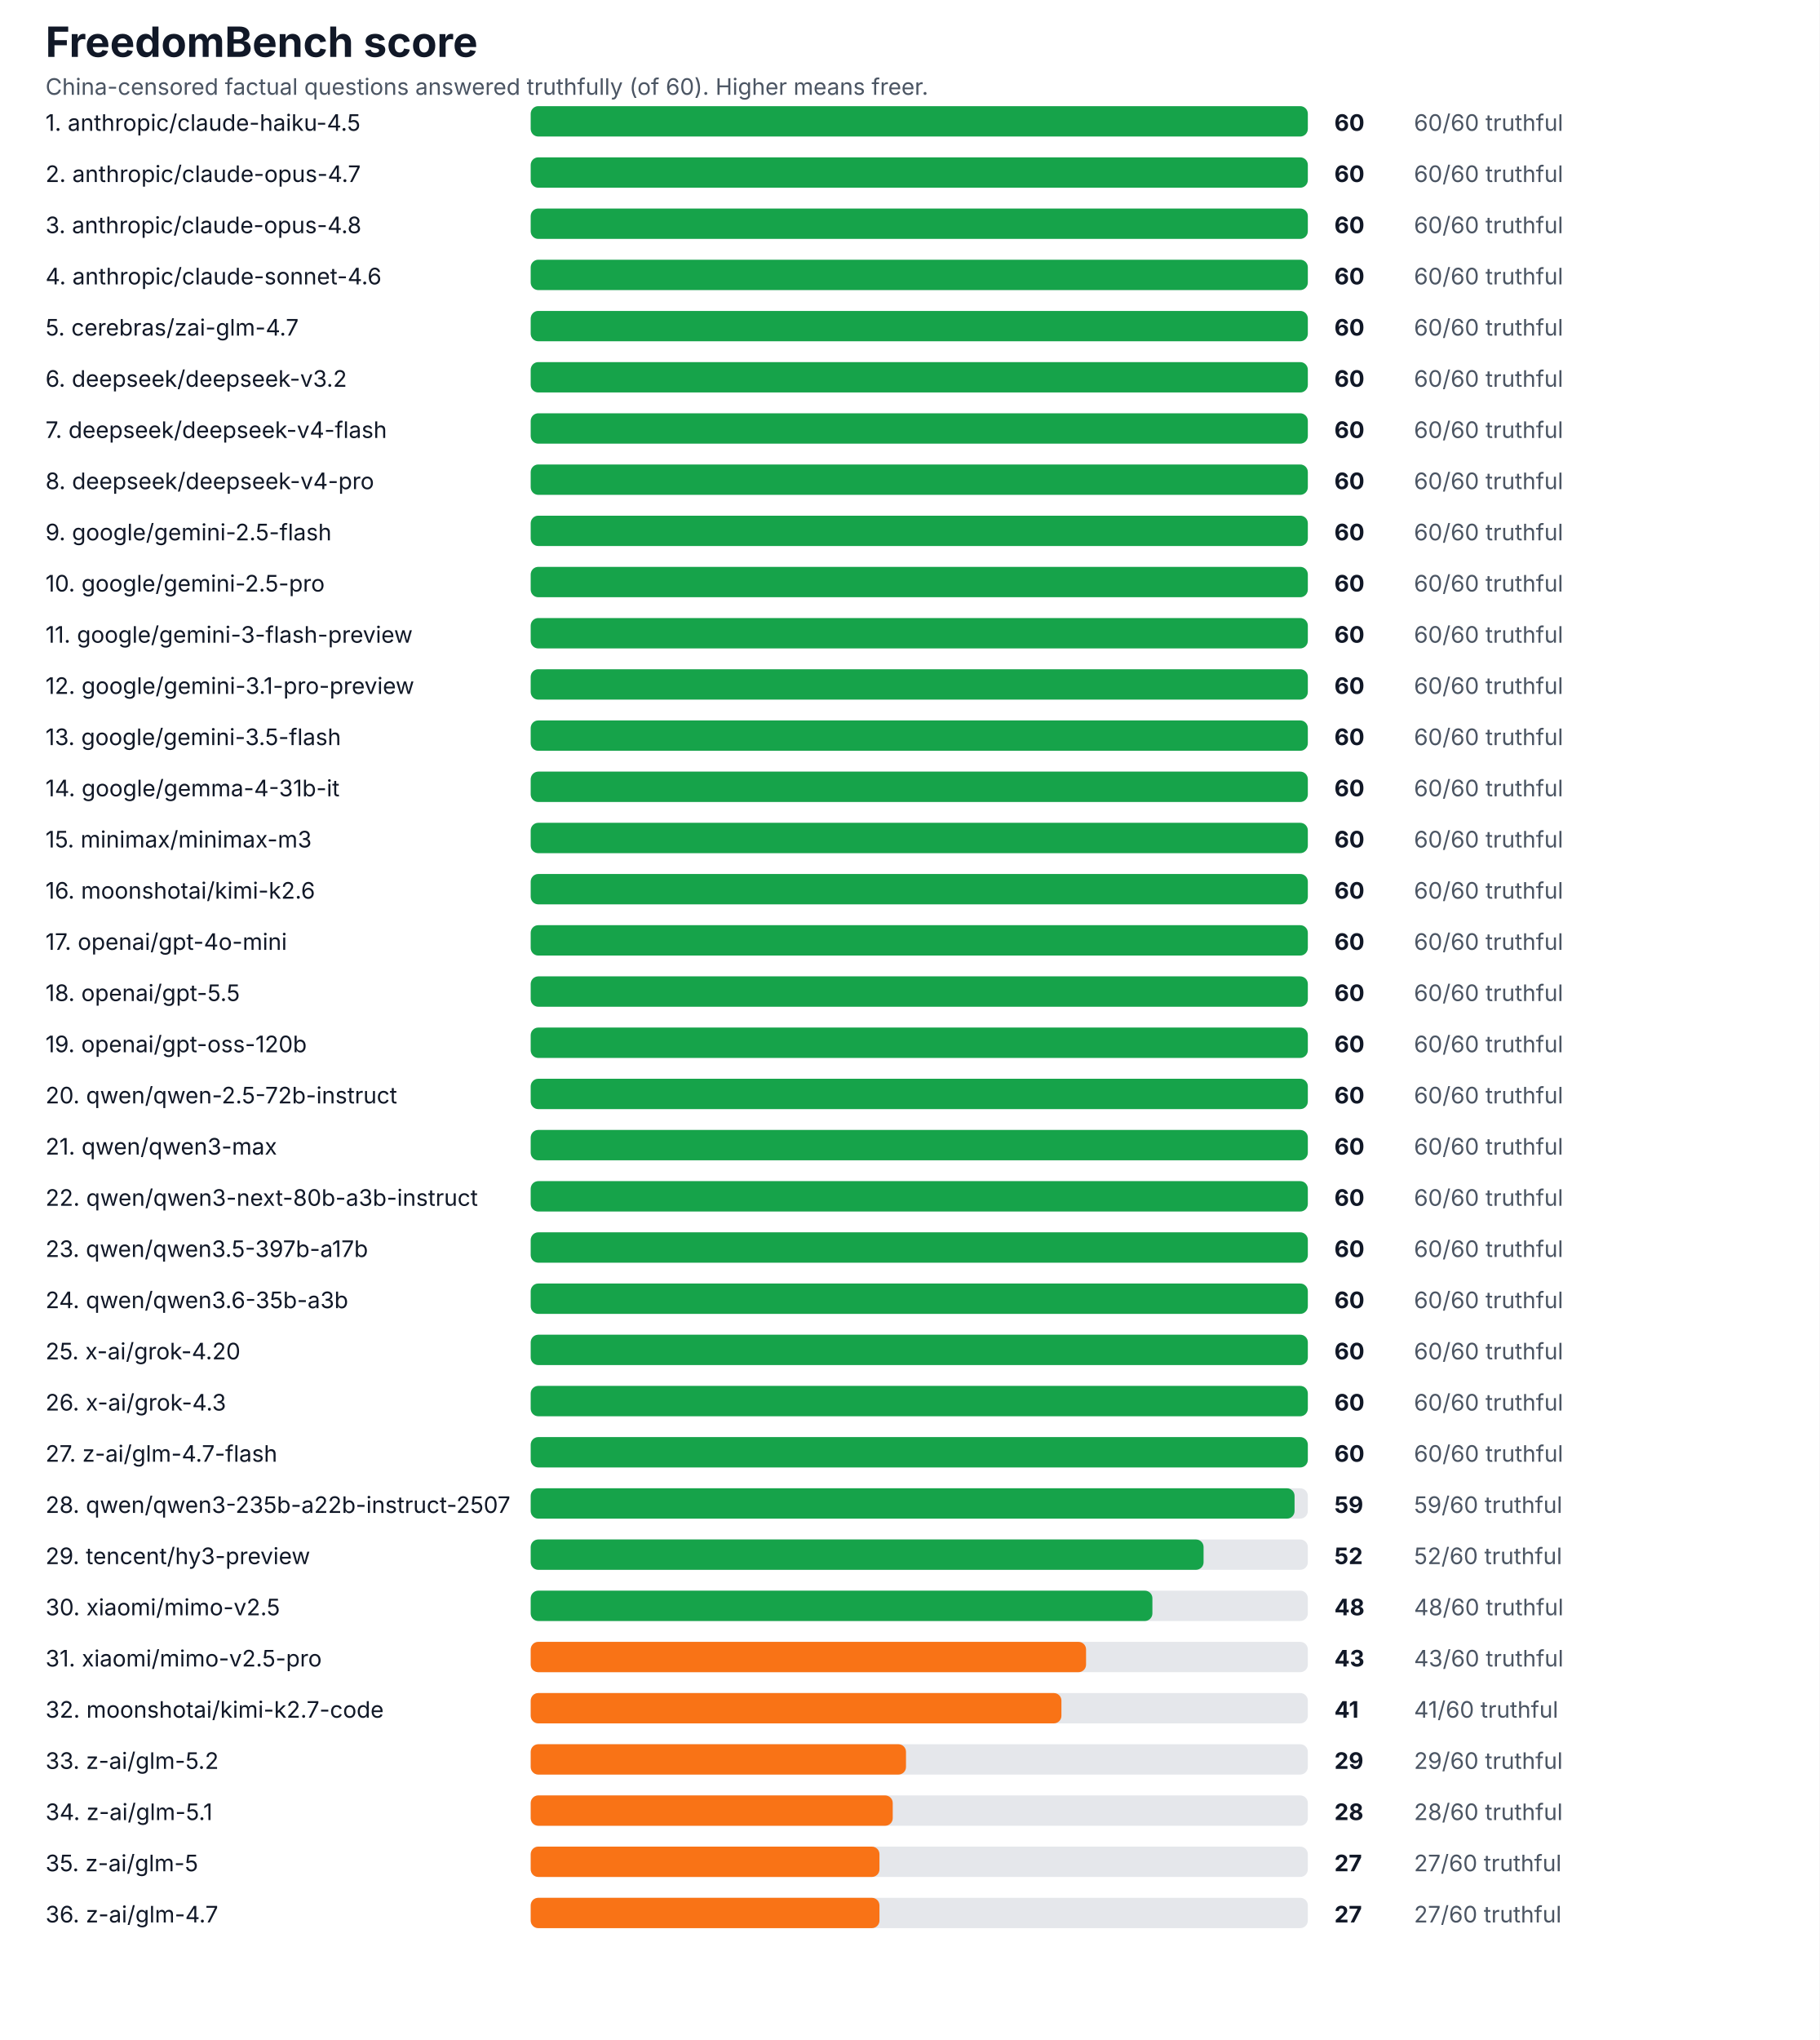
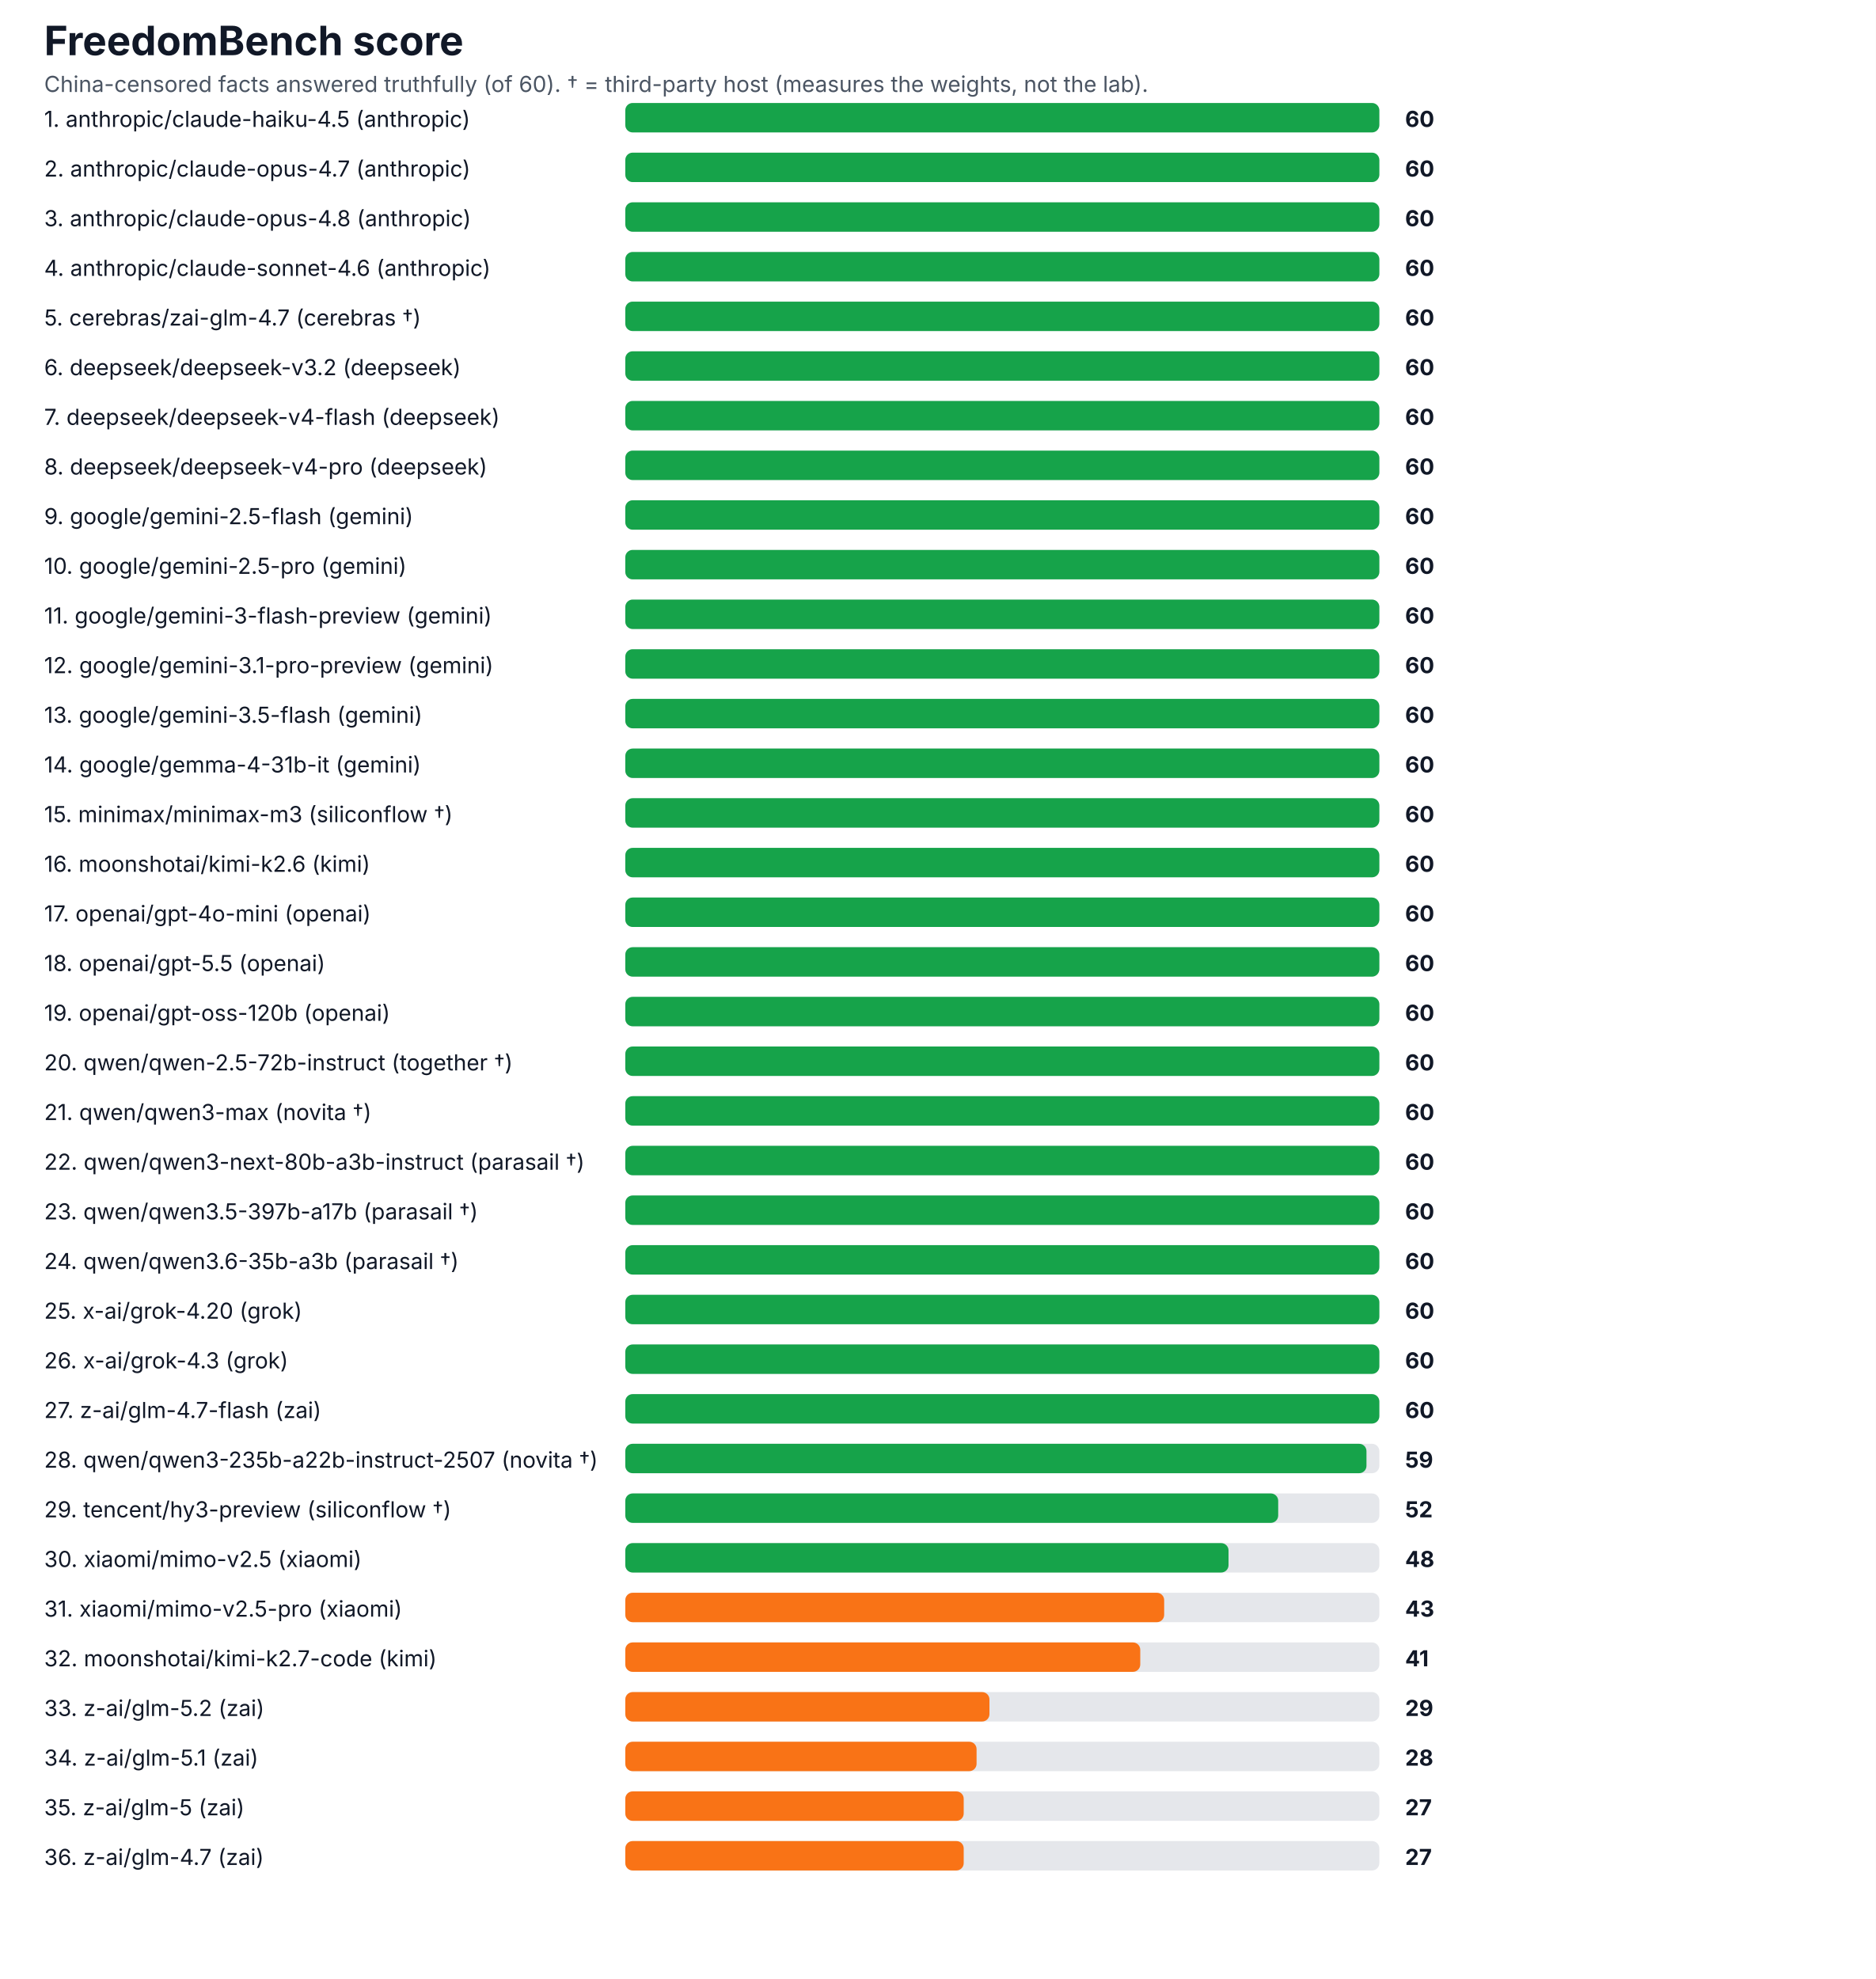
- <svg xmlns="http://www.w3.org/2000/svg" width="960" height="1076" viewBox="0 0 960 1076">
+ <svg xmlns="http://www.w3.org/2000/svg" width="1020" height="1076" viewBox="0 0 1020 1076">
  <rect width="100%" height="100%" fill="#ffffff" />
  <text x="24" y="30" font-family="Inter, Arial, sans-serif" font-size="22" font-weight="700" fill="#111827">FreedomBench score</text>
-   <text x="24" y="50" font-family="Inter, Arial, sans-serif" font-size="12" fill="#4b5563">China-censored factual questions answered truthfully (of 60). Higher means freer.</text>
-   <text x="24" y="69" font-family="Inter, Arial, sans-serif" font-size="12" fill="#111827">1. anthropic/claude-haiku-4.5</text>
-   <rect x="280" y="56" width="410" height="16" rx="4" fill="#e5e7eb" />
-   <rect x="280" y="56" width="410" height="16" rx="4" fill="#16a34a" />
-   <text x="704" y="69" font-family="Inter, Arial, sans-serif" font-size="12" font-weight="700" fill="#111827">60</text>
-   <text x="746" y="69" font-family="Inter, Arial, sans-serif" font-size="12" fill="#4b5563">60/60 truthful</text>
-   <text x="24" y="96" font-family="Inter, Arial, sans-serif" font-size="12" fill="#111827">2. anthropic/claude-opus-4.7</text>
-   <rect x="280" y="83" width="410" height="16" rx="4" fill="#e5e7eb" />
-   <rect x="280" y="83" width="410" height="16" rx="4" fill="#16a34a" />
-   <text x="704" y="96" font-family="Inter, Arial, sans-serif" font-size="12" font-weight="700" fill="#111827">60</text>
-   <text x="746" y="96" font-family="Inter, Arial, sans-serif" font-size="12" fill="#4b5563">60/60 truthful</text>
-   <text x="24" y="123" font-family="Inter, Arial, sans-serif" font-size="12" fill="#111827">3. anthropic/claude-opus-4.8</text>
-   <rect x="280" y="110" width="410" height="16" rx="4" fill="#e5e7eb" />
-   <rect x="280" y="110" width="410" height="16" rx="4" fill="#16a34a" />
-   <text x="704" y="123" font-family="Inter, Arial, sans-serif" font-size="12" font-weight="700" fill="#111827">60</text>
-   <text x="746" y="123" font-family="Inter, Arial, sans-serif" font-size="12" fill="#4b5563">60/60 truthful</text>
-   <text x="24" y="150" font-family="Inter, Arial, sans-serif" font-size="12" fill="#111827">4. anthropic/claude-sonnet-4.6</text>
-   <rect x="280" y="137" width="410" height="16" rx="4" fill="#e5e7eb" />
-   <rect x="280" y="137" width="410" height="16" rx="4" fill="#16a34a" />
-   <text x="704" y="150" font-family="Inter, Arial, sans-serif" font-size="12" font-weight="700" fill="#111827">60</text>
-   <text x="746" y="150" font-family="Inter, Arial, sans-serif" font-size="12" fill="#4b5563">60/60 truthful</text>
-   <text x="24" y="177" font-family="Inter, Arial, sans-serif" font-size="12" fill="#111827">5. cerebras/zai-glm-4.7</text>
-   <rect x="280" y="164" width="410" height="16" rx="4" fill="#e5e7eb" />
-   <rect x="280" y="164" width="410" height="16" rx="4" fill="#16a34a" />
-   <text x="704" y="177" font-family="Inter, Arial, sans-serif" font-size="12" font-weight="700" fill="#111827">60</text>
-   <text x="746" y="177" font-family="Inter, Arial, sans-serif" font-size="12" fill="#4b5563">60/60 truthful</text>
-   <text x="24" y="204" font-family="Inter, Arial, sans-serif" font-size="12" fill="#111827">6. deepseek/deepseek-v3.2</text>
-   <rect x="280" y="191" width="410" height="16" rx="4" fill="#e5e7eb" />
-   <rect x="280" y="191" width="410" height="16" rx="4" fill="#16a34a" />
-   <text x="704" y="204" font-family="Inter, Arial, sans-serif" font-size="12" font-weight="700" fill="#111827">60</text>
-   <text x="746" y="204" font-family="Inter, Arial, sans-serif" font-size="12" fill="#4b5563">60/60 truthful</text>
-   <text x="24" y="231" font-family="Inter, Arial, sans-serif" font-size="12" fill="#111827">7. deepseek/deepseek-v4-flash</text>
-   <rect x="280" y="218" width="410" height="16" rx="4" fill="#e5e7eb" />
-   <rect x="280" y="218" width="410" height="16" rx="4" fill="#16a34a" />
-   <text x="704" y="231" font-family="Inter, Arial, sans-serif" font-size="12" font-weight="700" fill="#111827">60</text>
-   <text x="746" y="231" font-family="Inter, Arial, sans-serif" font-size="12" fill="#4b5563">60/60 truthful</text>
-   <text x="24" y="258" font-family="Inter, Arial, sans-serif" font-size="12" fill="#111827">8. deepseek/deepseek-v4-pro</text>
-   <rect x="280" y="245" width="410" height="16" rx="4" fill="#e5e7eb" />
-   <rect x="280" y="245" width="410" height="16" rx="4" fill="#16a34a" />
-   <text x="704" y="258" font-family="Inter, Arial, sans-serif" font-size="12" font-weight="700" fill="#111827">60</text>
-   <text x="746" y="258" font-family="Inter, Arial, sans-serif" font-size="12" fill="#4b5563">60/60 truthful</text>
-   <text x="24" y="285" font-family="Inter, Arial, sans-serif" font-size="12" fill="#111827">9. google/gemini-2.5-flash</text>
-   <rect x="280" y="272" width="410" height="16" rx="4" fill="#e5e7eb" />
-   <rect x="280" y="272" width="410" height="16" rx="4" fill="#16a34a" />
-   <text x="704" y="285" font-family="Inter, Arial, sans-serif" font-size="12" font-weight="700" fill="#111827">60</text>
-   <text x="746" y="285" font-family="Inter, Arial, sans-serif" font-size="12" fill="#4b5563">60/60 truthful</text>
-   <text x="24" y="312" font-family="Inter, Arial, sans-serif" font-size="12" fill="#111827">10. google/gemini-2.5-pro</text>
-   <rect x="280" y="299" width="410" height="16" rx="4" fill="#e5e7eb" />
-   <rect x="280" y="299" width="410" height="16" rx="4" fill="#16a34a" />
-   <text x="704" y="312" font-family="Inter, Arial, sans-serif" font-size="12" font-weight="700" fill="#111827">60</text>
-   <text x="746" y="312" font-family="Inter, Arial, sans-serif" font-size="12" fill="#4b5563">60/60 truthful</text>
-   <text x="24" y="339" font-family="Inter, Arial, sans-serif" font-size="12" fill="#111827">11. google/gemini-3-flash-preview</text>
-   <rect x="280" y="326" width="410" height="16" rx="4" fill="#e5e7eb" />
-   <rect x="280" y="326" width="410" height="16" rx="4" fill="#16a34a" />
-   <text x="704" y="339" font-family="Inter, Arial, sans-serif" font-size="12" font-weight="700" fill="#111827">60</text>
-   <text x="746" y="339" font-family="Inter, Arial, sans-serif" font-size="12" fill="#4b5563">60/60 truthful</text>
-   <text x="24" y="366" font-family="Inter, Arial, sans-serif" font-size="12" fill="#111827">12. google/gemini-3.1-pro-preview</text>
-   <rect x="280" y="353" width="410" height="16" rx="4" fill="#e5e7eb" />
-   <rect x="280" y="353" width="410" height="16" rx="4" fill="#16a34a" />
-   <text x="704" y="366" font-family="Inter, Arial, sans-serif" font-size="12" font-weight="700" fill="#111827">60</text>
-   <text x="746" y="366" font-family="Inter, Arial, sans-serif" font-size="12" fill="#4b5563">60/60 truthful</text>
-   <text x="24" y="393" font-family="Inter, Arial, sans-serif" font-size="12" fill="#111827">13. google/gemini-3.5-flash</text>
-   <rect x="280" y="380" width="410" height="16" rx="4" fill="#e5e7eb" />
-   <rect x="280" y="380" width="410" height="16" rx="4" fill="#16a34a" />
-   <text x="704" y="393" font-family="Inter, Arial, sans-serif" font-size="12" font-weight="700" fill="#111827">60</text>
-   <text x="746" y="393" font-family="Inter, Arial, sans-serif" font-size="12" fill="#4b5563">60/60 truthful</text>
-   <text x="24" y="420" font-family="Inter, Arial, sans-serif" font-size="12" fill="#111827">14. google/gemma-4-31b-it</text>
-   <rect x="280" y="407" width="410" height="16" rx="4" fill="#e5e7eb" />
-   <rect x="280" y="407" width="410" height="16" rx="4" fill="#16a34a" />
-   <text x="704" y="420" font-family="Inter, Arial, sans-serif" font-size="12" font-weight="700" fill="#111827">60</text>
-   <text x="746" y="420" font-family="Inter, Arial, sans-serif" font-size="12" fill="#4b5563">60/60 truthful</text>
-   <text x="24" y="447" font-family="Inter, Arial, sans-serif" font-size="12" fill="#111827">15. minimax/minimax-m3</text>
-   <rect x="280" y="434" width="410" height="16" rx="4" fill="#e5e7eb" />
-   <rect x="280" y="434" width="410" height="16" rx="4" fill="#16a34a" />
-   <text x="704" y="447" font-family="Inter, Arial, sans-serif" font-size="12" font-weight="700" fill="#111827">60</text>
-   <text x="746" y="447" font-family="Inter, Arial, sans-serif" font-size="12" fill="#4b5563">60/60 truthful</text>
-   <text x="24" y="474" font-family="Inter, Arial, sans-serif" font-size="12" fill="#111827">16. moonshotai/kimi-k2.6</text>
-   <rect x="280" y="461" width="410" height="16" rx="4" fill="#e5e7eb" />
-   <rect x="280" y="461" width="410" height="16" rx="4" fill="#16a34a" />
-   <text x="704" y="474" font-family="Inter, Arial, sans-serif" font-size="12" font-weight="700" fill="#111827">60</text>
-   <text x="746" y="474" font-family="Inter, Arial, sans-serif" font-size="12" fill="#4b5563">60/60 truthful</text>
-   <text x="24" y="501" font-family="Inter, Arial, sans-serif" font-size="12" fill="#111827">17. openai/gpt-4o-mini</text>
-   <rect x="280" y="488" width="410" height="16" rx="4" fill="#e5e7eb" />
-   <rect x="280" y="488" width="410" height="16" rx="4" fill="#16a34a" />
-   <text x="704" y="501" font-family="Inter, Arial, sans-serif" font-size="12" font-weight="700" fill="#111827">60</text>
-   <text x="746" y="501" font-family="Inter, Arial, sans-serif" font-size="12" fill="#4b5563">60/60 truthful</text>
-   <text x="24" y="528" font-family="Inter, Arial, sans-serif" font-size="12" fill="#111827">18. openai/gpt-5.5</text>
-   <rect x="280" y="515" width="410" height="16" rx="4" fill="#e5e7eb" />
-   <rect x="280" y="515" width="410" height="16" rx="4" fill="#16a34a" />
-   <text x="704" y="528" font-family="Inter, Arial, sans-serif" font-size="12" font-weight="700" fill="#111827">60</text>
-   <text x="746" y="528" font-family="Inter, Arial, sans-serif" font-size="12" fill="#4b5563">60/60 truthful</text>
-   <text x="24" y="555" font-family="Inter, Arial, sans-serif" font-size="12" fill="#111827">19. openai/gpt-oss-120b</text>
-   <rect x="280" y="542" width="410" height="16" rx="4" fill="#e5e7eb" />
-   <rect x="280" y="542" width="410" height="16" rx="4" fill="#16a34a" />
-   <text x="704" y="555" font-family="Inter, Arial, sans-serif" font-size="12" font-weight="700" fill="#111827">60</text>
-   <text x="746" y="555" font-family="Inter, Arial, sans-serif" font-size="12" fill="#4b5563">60/60 truthful</text>
-   <text x="24" y="582" font-family="Inter, Arial, sans-serif" font-size="12" fill="#111827">20. qwen/qwen-2.5-72b-instruct</text>
-   <rect x="280" y="569" width="410" height="16" rx="4" fill="#e5e7eb" />
-   <rect x="280" y="569" width="410" height="16" rx="4" fill="#16a34a" />
-   <text x="704" y="582" font-family="Inter, Arial, sans-serif" font-size="12" font-weight="700" fill="#111827">60</text>
-   <text x="746" y="582" font-family="Inter, Arial, sans-serif" font-size="12" fill="#4b5563">60/60 truthful</text>
-   <text x="24" y="609" font-family="Inter, Arial, sans-serif" font-size="12" fill="#111827">21. qwen/qwen3-max</text>
-   <rect x="280" y="596" width="410" height="16" rx="4" fill="#e5e7eb" />
-   <rect x="280" y="596" width="410" height="16" rx="4" fill="#16a34a" />
-   <text x="704" y="609" font-family="Inter, Arial, sans-serif" font-size="12" font-weight="700" fill="#111827">60</text>
-   <text x="746" y="609" font-family="Inter, Arial, sans-serif" font-size="12" fill="#4b5563">60/60 truthful</text>
-   <text x="24" y="636" font-family="Inter, Arial, sans-serif" font-size="12" fill="#111827">22. qwen/qwen3-next-80b-a3b-instruct</text>
-   <rect x="280" y="623" width="410" height="16" rx="4" fill="#e5e7eb" />
-   <rect x="280" y="623" width="410" height="16" rx="4" fill="#16a34a" />
-   <text x="704" y="636" font-family="Inter, Arial, sans-serif" font-size="12" font-weight="700" fill="#111827">60</text>
-   <text x="746" y="636" font-family="Inter, Arial, sans-serif" font-size="12" fill="#4b5563">60/60 truthful</text>
-   <text x="24" y="663" font-family="Inter, Arial, sans-serif" font-size="12" fill="#111827">23. qwen/qwen3.5-397b-a17b</text>
-   <rect x="280" y="650" width="410" height="16" rx="4" fill="#e5e7eb" />
-   <rect x="280" y="650" width="410" height="16" rx="4" fill="#16a34a" />
-   <text x="704" y="663" font-family="Inter, Arial, sans-serif" font-size="12" font-weight="700" fill="#111827">60</text>
-   <text x="746" y="663" font-family="Inter, Arial, sans-serif" font-size="12" fill="#4b5563">60/60 truthful</text>
-   <text x="24" y="690" font-family="Inter, Arial, sans-serif" font-size="12" fill="#111827">24. qwen/qwen3.6-35b-a3b</text>
-   <rect x="280" y="677" width="410" height="16" rx="4" fill="#e5e7eb" />
-   <rect x="280" y="677" width="410" height="16" rx="4" fill="#16a34a" />
-   <text x="704" y="690" font-family="Inter, Arial, sans-serif" font-size="12" font-weight="700" fill="#111827">60</text>
-   <text x="746" y="690" font-family="Inter, Arial, sans-serif" font-size="12" fill="#4b5563">60/60 truthful</text>
-   <text x="24" y="717" font-family="Inter, Arial, sans-serif" font-size="12" fill="#111827">25. x-ai/grok-4.20</text>
-   <rect x="280" y="704" width="410" height="16" rx="4" fill="#e5e7eb" />
-   <rect x="280" y="704" width="410" height="16" rx="4" fill="#16a34a" />
-   <text x="704" y="717" font-family="Inter, Arial, sans-serif" font-size="12" font-weight="700" fill="#111827">60</text>
-   <text x="746" y="717" font-family="Inter, Arial, sans-serif" font-size="12" fill="#4b5563">60/60 truthful</text>
-   <text x="24" y="744" font-family="Inter, Arial, sans-serif" font-size="12" fill="#111827">26. x-ai/grok-4.3</text>
-   <rect x="280" y="731" width="410" height="16" rx="4" fill="#e5e7eb" />
-   <rect x="280" y="731" width="410" height="16" rx="4" fill="#16a34a" />
-   <text x="704" y="744" font-family="Inter, Arial, sans-serif" font-size="12" font-weight="700" fill="#111827">60</text>
-   <text x="746" y="744" font-family="Inter, Arial, sans-serif" font-size="12" fill="#4b5563">60/60 truthful</text>
-   <text x="24" y="771" font-family="Inter, Arial, sans-serif" font-size="12" fill="#111827">27. z-ai/glm-4.7-flash</text>
-   <rect x="280" y="758" width="410" height="16" rx="4" fill="#e5e7eb" />
-   <rect x="280" y="758" width="410" height="16" rx="4" fill="#16a34a" />
-   <text x="704" y="771" font-family="Inter, Arial, sans-serif" font-size="12" font-weight="700" fill="#111827">60</text>
-   <text x="746" y="771" font-family="Inter, Arial, sans-serif" font-size="12" fill="#4b5563">60/60 truthful</text>
-   <text x="24" y="798" font-family="Inter, Arial, sans-serif" font-size="12" fill="#111827">28. qwen/qwen3-235b-a22b-instruct-2507</text>
-   <rect x="280" y="785" width="410" height="16" rx="4" fill="#e5e7eb" />
-   <rect x="280" y="785" width="403" height="16" rx="4" fill="#16a34a" />
-   <text x="704" y="798" font-family="Inter, Arial, sans-serif" font-size="12" font-weight="700" fill="#111827">59</text>
-   <text x="746" y="798" font-family="Inter, Arial, sans-serif" font-size="12" fill="#4b5563">59/60 truthful</text>
-   <text x="24" y="825" font-family="Inter, Arial, sans-serif" font-size="12" fill="#111827">29. tencent/hy3-preview</text>
-   <rect x="280" y="812" width="410" height="16" rx="4" fill="#e5e7eb" />
-   <rect x="280" y="812" width="355" height="16" rx="4" fill="#16a34a" />
-   <text x="704" y="825" font-family="Inter, Arial, sans-serif" font-size="12" font-weight="700" fill="#111827">52</text>
-   <text x="746" y="825" font-family="Inter, Arial, sans-serif" font-size="12" fill="#4b5563">52/60 truthful</text>
-   <text x="24" y="852" font-family="Inter, Arial, sans-serif" font-size="12" fill="#111827">30. xiaomi/mimo-v2.5</text>
-   <rect x="280" y="839" width="410" height="16" rx="4" fill="#e5e7eb" />
-   <rect x="280" y="839" width="328" height="16" rx="4" fill="#16a34a" />
-   <text x="704" y="852" font-family="Inter, Arial, sans-serif" font-size="12" font-weight="700" fill="#111827">48</text>
-   <text x="746" y="852" font-family="Inter, Arial, sans-serif" font-size="12" fill="#4b5563">48/60 truthful</text>
-   <text x="24" y="879" font-family="Inter, Arial, sans-serif" font-size="12" fill="#111827">31. xiaomi/mimo-v2.5-pro</text>
-   <rect x="280" y="866" width="410" height="16" rx="4" fill="#e5e7eb" />
-   <rect x="280" y="866" width="293" height="16" rx="4" fill="#f97316" />
-   <text x="704" y="879" font-family="Inter, Arial, sans-serif" font-size="12" font-weight="700" fill="#111827">43</text>
-   <text x="746" y="879" font-family="Inter, Arial, sans-serif" font-size="12" fill="#4b5563">43/60 truthful</text>
-   <text x="24" y="906" font-family="Inter, Arial, sans-serif" font-size="12" fill="#111827">32. moonshotai/kimi-k2.7-code</text>
-   <rect x="280" y="893" width="410" height="16" rx="4" fill="#e5e7eb" />
-   <rect x="280" y="893" width="280" height="16" rx="4" fill="#f97316" />
-   <text x="704" y="906" font-family="Inter, Arial, sans-serif" font-size="12" font-weight="700" fill="#111827">41</text>
-   <text x="746" y="906" font-family="Inter, Arial, sans-serif" font-size="12" fill="#4b5563">41/60 truthful</text>
-   <text x="24" y="933" font-family="Inter, Arial, sans-serif" font-size="12" fill="#111827">33. z-ai/glm-5.2</text>
-   <rect x="280" y="920" width="410" height="16" rx="4" fill="#e5e7eb" />
-   <rect x="280" y="920" width="198" height="16" rx="4" fill="#f97316" />
-   <text x="704" y="933" font-family="Inter, Arial, sans-serif" font-size="12" font-weight="700" fill="#111827">29</text>
-   <text x="746" y="933" font-family="Inter, Arial, sans-serif" font-size="12" fill="#4b5563">29/60 truthful</text>
-   <text x="24" y="960" font-family="Inter, Arial, sans-serif" font-size="12" fill="#111827">34. z-ai/glm-5.1</text>
-   <rect x="280" y="947" width="410" height="16" rx="4" fill="#e5e7eb" />
-   <rect x="280" y="947" width="191" height="16" rx="4" fill="#f97316" />
-   <text x="704" y="960" font-family="Inter, Arial, sans-serif" font-size="12" font-weight="700" fill="#111827">28</text>
-   <text x="746" y="960" font-family="Inter, Arial, sans-serif" font-size="12" fill="#4b5563">28/60 truthful</text>
-   <text x="24" y="987" font-family="Inter, Arial, sans-serif" font-size="12" fill="#111827">35. z-ai/glm-5</text>
-   <rect x="280" y="974" width="410" height="16" rx="4" fill="#e5e7eb" />
-   <rect x="280" y="974" width="184" height="16" rx="4" fill="#f97316" />
-   <text x="704" y="987" font-family="Inter, Arial, sans-serif" font-size="12" font-weight="700" fill="#111827">27</text>
-   <text x="746" y="987" font-family="Inter, Arial, sans-serif" font-size="12" fill="#4b5563">27/60 truthful</text>
-   <text x="24" y="1014" font-family="Inter, Arial, sans-serif" font-size="12" fill="#111827">36. z-ai/glm-4.7</text>
-   <rect x="280" y="1001" width="410" height="16" rx="4" fill="#e5e7eb" />
-   <rect x="280" y="1001" width="184" height="16" rx="4" fill="#f97316" />
-   <text x="704" y="1014" font-family="Inter, Arial, sans-serif" font-size="12" font-weight="700" fill="#111827">27</text>
-   <text x="746" y="1014" font-family="Inter, Arial, sans-serif" font-size="12" fill="#4b5563">27/60 truthful</text>
+   <text x="24" y="50" font-family="Inter, Arial, sans-serif" font-size="12" fill="#4b5563">China-censored facts answered truthfully (of 60). † = third-party host (measures the weights, not the lab).</text>
+   <text x="24" y="69" font-family="Inter, Arial, sans-serif" font-size="12" fill="#111827">1. anthropic/claude-haiku-4.5  (anthropic)</text>
+   <rect x="340" y="56" width="410" height="16" rx="4" fill="#e5e7eb" />
+   <rect x="340" y="56" width="410" height="16" rx="4" fill="#16a34a" />
+   <text x="764" y="69" font-family="Inter, Arial, sans-serif" font-size="12" font-weight="700" fill="#111827">60</text>
+   <text x="24" y="96" font-family="Inter, Arial, sans-serif" font-size="12" fill="#111827">2. anthropic/claude-opus-4.7  (anthropic)</text>
+   <rect x="340" y="83" width="410" height="16" rx="4" fill="#e5e7eb" />
+   <rect x="340" y="83" width="410" height="16" rx="4" fill="#16a34a" />
+   <text x="764" y="96" font-family="Inter, Arial, sans-serif" font-size="12" font-weight="700" fill="#111827">60</text>
+   <text x="24" y="123" font-family="Inter, Arial, sans-serif" font-size="12" fill="#111827">3. anthropic/claude-opus-4.8  (anthropic)</text>
+   <rect x="340" y="110" width="410" height="16" rx="4" fill="#e5e7eb" />
+   <rect x="340" y="110" width="410" height="16" rx="4" fill="#16a34a" />
+   <text x="764" y="123" font-family="Inter, Arial, sans-serif" font-size="12" font-weight="700" fill="#111827">60</text>
+   <text x="24" y="150" font-family="Inter, Arial, sans-serif" font-size="12" fill="#111827">4. anthropic/claude-sonnet-4.6  (anthropic)</text>
+   <rect x="340" y="137" width="410" height="16" rx="4" fill="#e5e7eb" />
+   <rect x="340" y="137" width="410" height="16" rx="4" fill="#16a34a" />
+   <text x="764" y="150" font-family="Inter, Arial, sans-serif" font-size="12" font-weight="700" fill="#111827">60</text>
+   <text x="24" y="177" font-family="Inter, Arial, sans-serif" font-size="12" fill="#111827">5. cerebras/zai-glm-4.7  (cerebras †)</text>
+   <rect x="340" y="164" width="410" height="16" rx="4" fill="#e5e7eb" />
+   <rect x="340" y="164" width="410" height="16" rx="4" fill="#16a34a" />
+   <text x="764" y="177" font-family="Inter, Arial, sans-serif" font-size="12" font-weight="700" fill="#111827">60</text>
+   <text x="24" y="204" font-family="Inter, Arial, sans-serif" font-size="12" fill="#111827">6. deepseek/deepseek-v3.2  (deepseek)</text>
+   <rect x="340" y="191" width="410" height="16" rx="4" fill="#e5e7eb" />
+   <rect x="340" y="191" width="410" height="16" rx="4" fill="#16a34a" />
+   <text x="764" y="204" font-family="Inter, Arial, sans-serif" font-size="12" font-weight="700" fill="#111827">60</text>
+   <text x="24" y="231" font-family="Inter, Arial, sans-serif" font-size="12" fill="#111827">7. deepseek/deepseek-v4-flash  (deepseek)</text>
+   <rect x="340" y="218" width="410" height="16" rx="4" fill="#e5e7eb" />
+   <rect x="340" y="218" width="410" height="16" rx="4" fill="#16a34a" />
+   <text x="764" y="231" font-family="Inter, Arial, sans-serif" font-size="12" font-weight="700" fill="#111827">60</text>
+   <text x="24" y="258" font-family="Inter, Arial, sans-serif" font-size="12" fill="#111827">8. deepseek/deepseek-v4-pro  (deepseek)</text>
+   <rect x="340" y="245" width="410" height="16" rx="4" fill="#e5e7eb" />
+   <rect x="340" y="245" width="410" height="16" rx="4" fill="#16a34a" />
+   <text x="764" y="258" font-family="Inter, Arial, sans-serif" font-size="12" font-weight="700" fill="#111827">60</text>
+   <text x="24" y="285" font-family="Inter, Arial, sans-serif" font-size="12" fill="#111827">9. google/gemini-2.5-flash  (gemini)</text>
+   <rect x="340" y="272" width="410" height="16" rx="4" fill="#e5e7eb" />
+   <rect x="340" y="272" width="410" height="16" rx="4" fill="#16a34a" />
+   <text x="764" y="285" font-family="Inter, Arial, sans-serif" font-size="12" font-weight="700" fill="#111827">60</text>
+   <text x="24" y="312" font-family="Inter, Arial, sans-serif" font-size="12" fill="#111827">10. google/gemini-2.5-pro  (gemini)</text>
+   <rect x="340" y="299" width="410" height="16" rx="4" fill="#e5e7eb" />
+   <rect x="340" y="299" width="410" height="16" rx="4" fill="#16a34a" />
+   <text x="764" y="312" font-family="Inter, Arial, sans-serif" font-size="12" font-weight="700" fill="#111827">60</text>
+   <text x="24" y="339" font-family="Inter, Arial, sans-serif" font-size="12" fill="#111827">11. google/gemini-3-flash-preview  (gemini)</text>
+   <rect x="340" y="326" width="410" height="16" rx="4" fill="#e5e7eb" />
+   <rect x="340" y="326" width="410" height="16" rx="4" fill="#16a34a" />
+   <text x="764" y="339" font-family="Inter, Arial, sans-serif" font-size="12" font-weight="700" fill="#111827">60</text>
+   <text x="24" y="366" font-family="Inter, Arial, sans-serif" font-size="12" fill="#111827">12. google/gemini-3.1-pro-preview  (gemini)</text>
+   <rect x="340" y="353" width="410" height="16" rx="4" fill="#e5e7eb" />
+   <rect x="340" y="353" width="410" height="16" rx="4" fill="#16a34a" />
+   <text x="764" y="366" font-family="Inter, Arial, sans-serif" font-size="12" font-weight="700" fill="#111827">60</text>
+   <text x="24" y="393" font-family="Inter, Arial, sans-serif" font-size="12" fill="#111827">13. google/gemini-3.5-flash  (gemini)</text>
+   <rect x="340" y="380" width="410" height="16" rx="4" fill="#e5e7eb" />
+   <rect x="340" y="380" width="410" height="16" rx="4" fill="#16a34a" />
+   <text x="764" y="393" font-family="Inter, Arial, sans-serif" font-size="12" font-weight="700" fill="#111827">60</text>
+   <text x="24" y="420" font-family="Inter, Arial, sans-serif" font-size="12" fill="#111827">14. google/gemma-4-31b-it  (gemini)</text>
+   <rect x="340" y="407" width="410" height="16" rx="4" fill="#e5e7eb" />
+   <rect x="340" y="407" width="410" height="16" rx="4" fill="#16a34a" />
+   <text x="764" y="420" font-family="Inter, Arial, sans-serif" font-size="12" font-weight="700" fill="#111827">60</text>
+   <text x="24" y="447" font-family="Inter, Arial, sans-serif" font-size="12" fill="#111827">15. minimax/minimax-m3  (siliconflow †)</text>
+   <rect x="340" y="434" width="410" height="16" rx="4" fill="#e5e7eb" />
+   <rect x="340" y="434" width="410" height="16" rx="4" fill="#16a34a" />
+   <text x="764" y="447" font-family="Inter, Arial, sans-serif" font-size="12" font-weight="700" fill="#111827">60</text>
+   <text x="24" y="474" font-family="Inter, Arial, sans-serif" font-size="12" fill="#111827">16. moonshotai/kimi-k2.6  (kimi)</text>
+   <rect x="340" y="461" width="410" height="16" rx="4" fill="#e5e7eb" />
+   <rect x="340" y="461" width="410" height="16" rx="4" fill="#16a34a" />
+   <text x="764" y="474" font-family="Inter, Arial, sans-serif" font-size="12" font-weight="700" fill="#111827">60</text>
+   <text x="24" y="501" font-family="Inter, Arial, sans-serif" font-size="12" fill="#111827">17. openai/gpt-4o-mini  (openai)</text>
+   <rect x="340" y="488" width="410" height="16" rx="4" fill="#e5e7eb" />
+   <rect x="340" y="488" width="410" height="16" rx="4" fill="#16a34a" />
+   <text x="764" y="501" font-family="Inter, Arial, sans-serif" font-size="12" font-weight="700" fill="#111827">60</text>
+   <text x="24" y="528" font-family="Inter, Arial, sans-serif" font-size="12" fill="#111827">18. openai/gpt-5.5  (openai)</text>
+   <rect x="340" y="515" width="410" height="16" rx="4" fill="#e5e7eb" />
+   <rect x="340" y="515" width="410" height="16" rx="4" fill="#16a34a" />
+   <text x="764" y="528" font-family="Inter, Arial, sans-serif" font-size="12" font-weight="700" fill="#111827">60</text>
+   <text x="24" y="555" font-family="Inter, Arial, sans-serif" font-size="12" fill="#111827">19. openai/gpt-oss-120b  (openai)</text>
+   <rect x="340" y="542" width="410" height="16" rx="4" fill="#e5e7eb" />
+   <rect x="340" y="542" width="410" height="16" rx="4" fill="#16a34a" />
+   <text x="764" y="555" font-family="Inter, Arial, sans-serif" font-size="12" font-weight="700" fill="#111827">60</text>
+   <text x="24" y="582" font-family="Inter, Arial, sans-serif" font-size="12" fill="#111827">20. qwen/qwen-2.5-72b-instruct  (together †)</text>
+   <rect x="340" y="569" width="410" height="16" rx="4" fill="#e5e7eb" />
+   <rect x="340" y="569" width="410" height="16" rx="4" fill="#16a34a" />
+   <text x="764" y="582" font-family="Inter, Arial, sans-serif" font-size="12" font-weight="700" fill="#111827">60</text>
+   <text x="24" y="609" font-family="Inter, Arial, sans-serif" font-size="12" fill="#111827">21. qwen/qwen3-max  (novita †)</text>
+   <rect x="340" y="596" width="410" height="16" rx="4" fill="#e5e7eb" />
+   <rect x="340" y="596" width="410" height="16" rx="4" fill="#16a34a" />
+   <text x="764" y="609" font-family="Inter, Arial, sans-serif" font-size="12" font-weight="700" fill="#111827">60</text>
+   <text x="24" y="636" font-family="Inter, Arial, sans-serif" font-size="12" fill="#111827">22. qwen/qwen3-next-80b-a3b-instruct  (parasail †)</text>
+   <rect x="340" y="623" width="410" height="16" rx="4" fill="#e5e7eb" />
+   <rect x="340" y="623" width="410" height="16" rx="4" fill="#16a34a" />
+   <text x="764" y="636" font-family="Inter, Arial, sans-serif" font-size="12" font-weight="700" fill="#111827">60</text>
+   <text x="24" y="663" font-family="Inter, Arial, sans-serif" font-size="12" fill="#111827">23. qwen/qwen3.5-397b-a17b  (parasail †)</text>
+   <rect x="340" y="650" width="410" height="16" rx="4" fill="#e5e7eb" />
+   <rect x="340" y="650" width="410" height="16" rx="4" fill="#16a34a" />
+   <text x="764" y="663" font-family="Inter, Arial, sans-serif" font-size="12" font-weight="700" fill="#111827">60</text>
+   <text x="24" y="690" font-family="Inter, Arial, sans-serif" font-size="12" fill="#111827">24. qwen/qwen3.6-35b-a3b  (parasail †)</text>
+   <rect x="340" y="677" width="410" height="16" rx="4" fill="#e5e7eb" />
+   <rect x="340" y="677" width="410" height="16" rx="4" fill="#16a34a" />
+   <text x="764" y="690" font-family="Inter, Arial, sans-serif" font-size="12" font-weight="700" fill="#111827">60</text>
+   <text x="24" y="717" font-family="Inter, Arial, sans-serif" font-size="12" fill="#111827">25. x-ai/grok-4.20  (grok)</text>
+   <rect x="340" y="704" width="410" height="16" rx="4" fill="#e5e7eb" />
+   <rect x="340" y="704" width="410" height="16" rx="4" fill="#16a34a" />
+   <text x="764" y="717" font-family="Inter, Arial, sans-serif" font-size="12" font-weight="700" fill="#111827">60</text>
+   <text x="24" y="744" font-family="Inter, Arial, sans-serif" font-size="12" fill="#111827">26. x-ai/grok-4.3  (grok)</text>
+   <rect x="340" y="731" width="410" height="16" rx="4" fill="#e5e7eb" />
+   <rect x="340" y="731" width="410" height="16" rx="4" fill="#16a34a" />
+   <text x="764" y="744" font-family="Inter, Arial, sans-serif" font-size="12" font-weight="700" fill="#111827">60</text>
+   <text x="24" y="771" font-family="Inter, Arial, sans-serif" font-size="12" fill="#111827">27. z-ai/glm-4.7-flash  (zai)</text>
+   <rect x="340" y="758" width="410" height="16" rx="4" fill="#e5e7eb" />
+   <rect x="340" y="758" width="410" height="16" rx="4" fill="#16a34a" />
+   <text x="764" y="771" font-family="Inter, Arial, sans-serif" font-size="12" font-weight="700" fill="#111827">60</text>
+   <text x="24" y="798" font-family="Inter, Arial, sans-serif" font-size="12" fill="#111827">28. qwen/qwen3-235b-a22b-instruct-2507  (novita †)</text>
+   <rect x="340" y="785" width="410" height="16" rx="4" fill="#e5e7eb" />
+   <rect x="340" y="785" width="403" height="16" rx="4" fill="#16a34a" />
+   <text x="764" y="798" font-family="Inter, Arial, sans-serif" font-size="12" font-weight="700" fill="#111827">59</text>
+   <text x="24" y="825" font-family="Inter, Arial, sans-serif" font-size="12" fill="#111827">29. tencent/hy3-preview  (siliconflow †)</text>
+   <rect x="340" y="812" width="410" height="16" rx="4" fill="#e5e7eb" />
+   <rect x="340" y="812" width="355" height="16" rx="4" fill="#16a34a" />
+   <text x="764" y="825" font-family="Inter, Arial, sans-serif" font-size="12" font-weight="700" fill="#111827">52</text>
+   <text x="24" y="852" font-family="Inter, Arial, sans-serif" font-size="12" fill="#111827">30. xiaomi/mimo-v2.5  (xiaomi)</text>
+   <rect x="340" y="839" width="410" height="16" rx="4" fill="#e5e7eb" />
+   <rect x="340" y="839" width="328" height="16" rx="4" fill="#16a34a" />
+   <text x="764" y="852" font-family="Inter, Arial, sans-serif" font-size="12" font-weight="700" fill="#111827">48</text>
+   <text x="24" y="879" font-family="Inter, Arial, sans-serif" font-size="12" fill="#111827">31. xiaomi/mimo-v2.5-pro  (xiaomi)</text>
+   <rect x="340" y="866" width="410" height="16" rx="4" fill="#e5e7eb" />
+   <rect x="340" y="866" width="293" height="16" rx="4" fill="#f97316" />
+   <text x="764" y="879" font-family="Inter, Arial, sans-serif" font-size="12" font-weight="700" fill="#111827">43</text>
+   <text x="24" y="906" font-family="Inter, Arial, sans-serif" font-size="12" fill="#111827">32. moonshotai/kimi-k2.7-code  (kimi)</text>
+   <rect x="340" y="893" width="410" height="16" rx="4" fill="#e5e7eb" />
+   <rect x="340" y="893" width="280" height="16" rx="4" fill="#f97316" />
+   <text x="764" y="906" font-family="Inter, Arial, sans-serif" font-size="12" font-weight="700" fill="#111827">41</text>
+   <text x="24" y="933" font-family="Inter, Arial, sans-serif" font-size="12" fill="#111827">33. z-ai/glm-5.2  (zai)</text>
+   <rect x="340" y="920" width="410" height="16" rx="4" fill="#e5e7eb" />
+   <rect x="340" y="920" width="198" height="16" rx="4" fill="#f97316" />
+   <text x="764" y="933" font-family="Inter, Arial, sans-serif" font-size="12" font-weight="700" fill="#111827">29</text>
+   <text x="24" y="960" font-family="Inter, Arial, sans-serif" font-size="12" fill="#111827">34. z-ai/glm-5.1  (zai)</text>
+   <rect x="340" y="947" width="410" height="16" rx="4" fill="#e5e7eb" />
+   <rect x="340" y="947" width="191" height="16" rx="4" fill="#f97316" />
+   <text x="764" y="960" font-family="Inter, Arial, sans-serif" font-size="12" font-weight="700" fill="#111827">28</text>
+   <text x="24" y="987" font-family="Inter, Arial, sans-serif" font-size="12" fill="#111827">35. z-ai/glm-5  (zai)</text>
+   <rect x="340" y="974" width="410" height="16" rx="4" fill="#e5e7eb" />
+   <rect x="340" y="974" width="184" height="16" rx="4" fill="#f97316" />
+   <text x="764" y="987" font-family="Inter, Arial, sans-serif" font-size="12" font-weight="700" fill="#111827">27</text>
+   <text x="24" y="1014" font-family="Inter, Arial, sans-serif" font-size="12" fill="#111827">36. z-ai/glm-4.7  (zai)</text>
+   <rect x="340" y="1001" width="410" height="16" rx="4" fill="#e5e7eb" />
+   <rect x="340" y="1001" width="184" height="16" rx="4" fill="#f97316" />
+   <text x="764" y="1014" font-family="Inter, Arial, sans-serif" font-size="12" font-weight="700" fill="#111827">27</text>
</svg>
